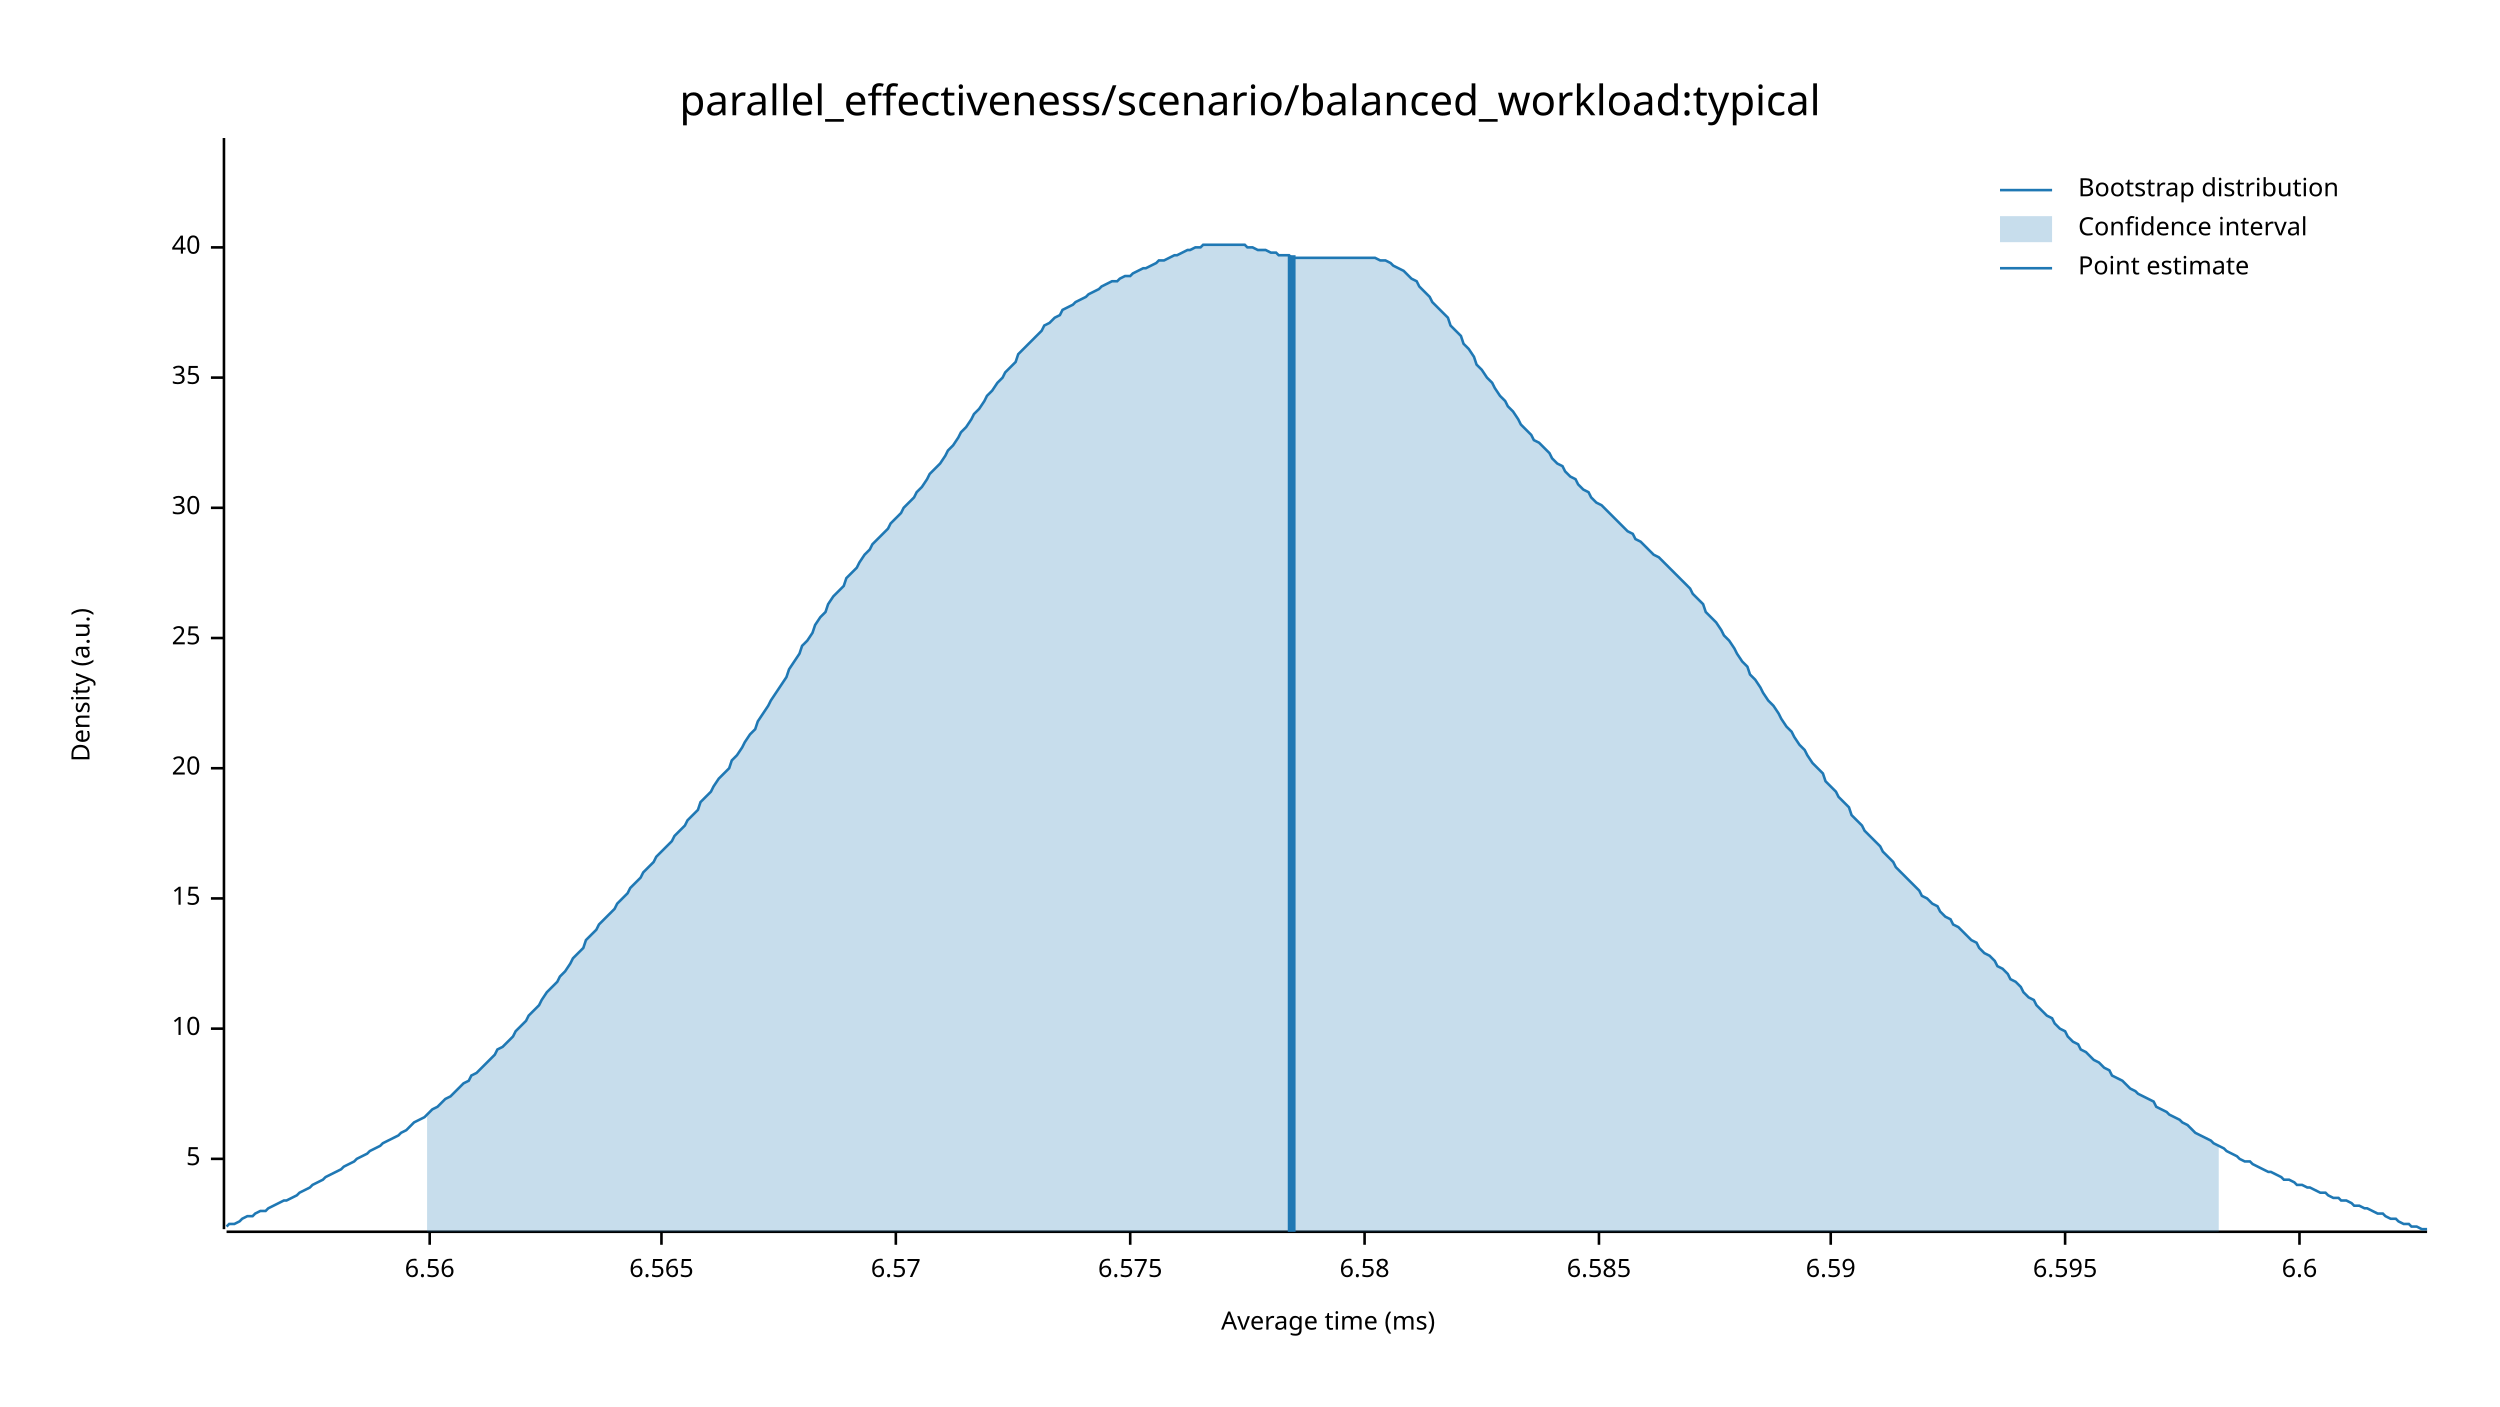
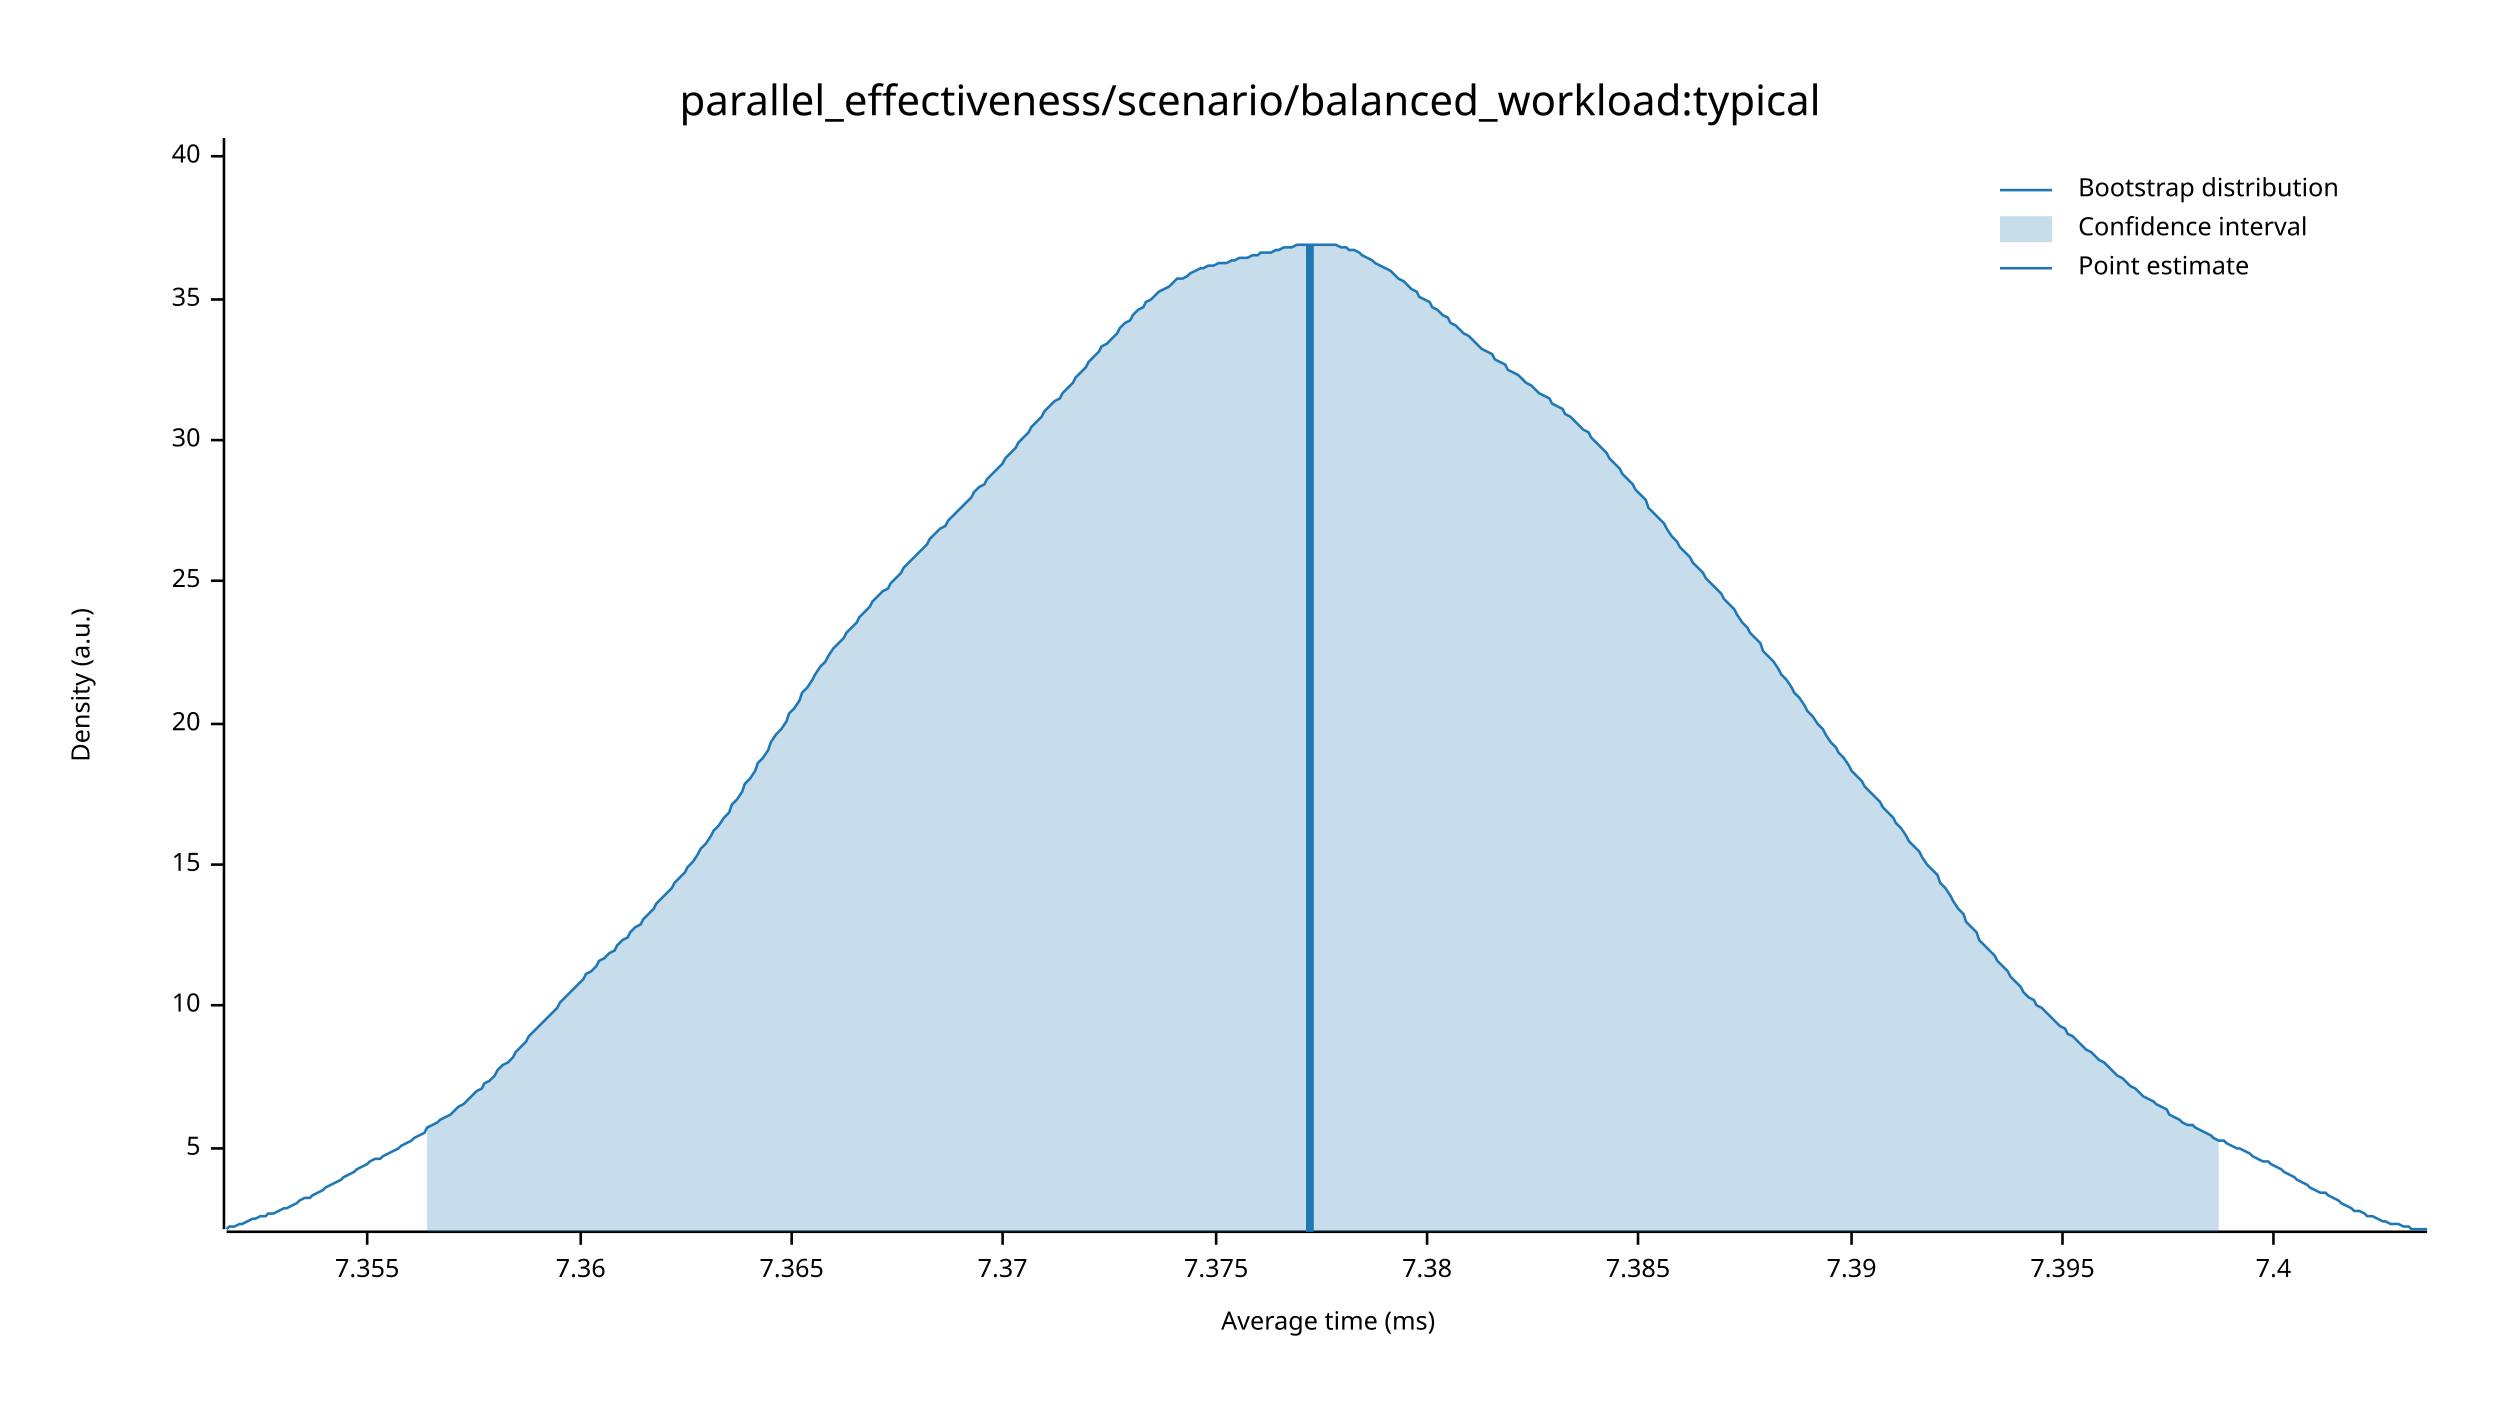
<svg xmlns="http://www.w3.org/2000/svg" width="960" height="540" viewBox="0 0 960 540">
  <text x="480" y="32" dy="0.76em" text-anchor="middle" font-family="sans-serif" font-size="16.129" opacity="1" fill="#000000">
parallel_effectiveness/scenario/balanced_workload:typical
</text>
  <text x="27" y="263" dy="0.76em" text-anchor="middle" font-family="sans-serif" font-size="9.677" opacity="1" fill="#000000" transform="rotate(270, 27, 263)">
Density (a.u.)
</text>
  <text x="510" y="513" dy="-0.5ex" text-anchor="middle" font-family="sans-serif" font-size="9.677" opacity="1" fill="#000000">
Average time (ms)
</text>
  <polyline fill="none" opacity="1" stroke="#000000" stroke-width="1" points="86,53 86,472 " />
-   <text x="77" y="445" dy="0.5ex" text-anchor="end" font-family="sans-serif" font-size="9.677" opacity="1" fill="#000000">
+   <text x="77" y="441" dy="0.5ex" text-anchor="end" font-family="sans-serif" font-size="9.677" opacity="1" fill="#000000">
5
</text>
-   <polyline fill="none" opacity="1" stroke="#000000" stroke-width="1" points="81,445 86,445 " />
-   <text x="77" y="395" dy="0.5ex" text-anchor="end" font-family="sans-serif" font-size="9.677" opacity="1" fill="#000000">
+   <polyline fill="none" opacity="1" stroke="#000000" stroke-width="1" points="81,441 86,441 " />
+   <text x="77" y="386" dy="0.5ex" text-anchor="end" font-family="sans-serif" font-size="9.677" opacity="1" fill="#000000">
10
</text>
-   <polyline fill="none" opacity="1" stroke="#000000" stroke-width="1" points="81,395 86,395 " />
-   <text x="77" y="345" dy="0.5ex" text-anchor="end" font-family="sans-serif" font-size="9.677" opacity="1" fill="#000000">
+   <polyline fill="none" opacity="1" stroke="#000000" stroke-width="1" points="81,386 86,386 " />
+   <text x="77" y="332" dy="0.5ex" text-anchor="end" font-family="sans-serif" font-size="9.677" opacity="1" fill="#000000">
15
</text>
-   <polyline fill="none" opacity="1" stroke="#000000" stroke-width="1" points="81,345 86,345 " />
-   <text x="77" y="295" dy="0.5ex" text-anchor="end" font-family="sans-serif" font-size="9.677" opacity="1" fill="#000000">
+   <polyline fill="none" opacity="1" stroke="#000000" stroke-width="1" points="81,332 86,332 " />
+   <text x="77" y="278" dy="0.5ex" text-anchor="end" font-family="sans-serif" font-size="9.677" opacity="1" fill="#000000">
20
</text>
-   <polyline fill="none" opacity="1" stroke="#000000" stroke-width="1" points="81,295 86,295 " />
-   <text x="77" y="245" dy="0.5ex" text-anchor="end" font-family="sans-serif" font-size="9.677" opacity="1" fill="#000000">
+   <polyline fill="none" opacity="1" stroke="#000000" stroke-width="1" points="81,278 86,278 " />
+   <text x="77" y="223" dy="0.5ex" text-anchor="end" font-family="sans-serif" font-size="9.677" opacity="1" fill="#000000">
25
</text>
-   <polyline fill="none" opacity="1" stroke="#000000" stroke-width="1" points="81,245 86,245 " />
-   <text x="77" y="195" dy="0.5ex" text-anchor="end" font-family="sans-serif" font-size="9.677" opacity="1" fill="#000000">
+   <polyline fill="none" opacity="1" stroke="#000000" stroke-width="1" points="81,223 86,223 " />
+   <text x="77" y="169" dy="0.5ex" text-anchor="end" font-family="sans-serif" font-size="9.677" opacity="1" fill="#000000">
30
</text>
-   <polyline fill="none" opacity="1" stroke="#000000" stroke-width="1" points="81,195 86,195 " />
-   <text x="77" y="145" dy="0.5ex" text-anchor="end" font-family="sans-serif" font-size="9.677" opacity="1" fill="#000000">
+   <polyline fill="none" opacity="1" stroke="#000000" stroke-width="1" points="81,169 86,169 " />
+   <text x="77" y="115" dy="0.5ex" text-anchor="end" font-family="sans-serif" font-size="9.677" opacity="1" fill="#000000">
35
</text>
-   <polyline fill="none" opacity="1" stroke="#000000" stroke-width="1" points="81,145 86,145 " />
-   <text x="77" y="95" dy="0.5ex" text-anchor="end" font-family="sans-serif" font-size="9.677" opacity="1" fill="#000000">
+   <polyline fill="none" opacity="1" stroke="#000000" stroke-width="1" points="81,115 86,115 " />
+   <text x="77" y="60" dy="0.5ex" text-anchor="end" font-family="sans-serif" font-size="9.677" opacity="1" fill="#000000">
40
</text>
-   <polyline fill="none" opacity="1" stroke="#000000" stroke-width="1" points="81,95 86,95 " />
+   <polyline fill="none" opacity="1" stroke="#000000" stroke-width="1" points="81,60 86,60 " />
  <polyline fill="none" opacity="1" stroke="#000000" stroke-width="1" points="87,473 932,473 " />
-   <text x="165" y="483" dy="0.76em" text-anchor="middle" font-family="sans-serif" font-size="9.677" opacity="1" fill="#000000">
- 6.56
+   <text x="141" y="483" dy="0.76em" text-anchor="middle" font-family="sans-serif" font-size="9.677" opacity="1" fill="#000000">
+ 7.355
</text>
-   <polyline fill="none" opacity="1" stroke="#000000" stroke-width="1" points="165,473 165,478 " />
-   <text x="254" y="483" dy="0.76em" text-anchor="middle" font-family="sans-serif" font-size="9.677" opacity="1" fill="#000000">
- 6.565
+   <polyline fill="none" opacity="1" stroke="#000000" stroke-width="1" points="141,473 141,478 " />
+   <text x="223" y="483" dy="0.76em" text-anchor="middle" font-family="sans-serif" font-size="9.677" opacity="1" fill="#000000">
+ 7.36
</text>
-   <polyline fill="none" opacity="1" stroke="#000000" stroke-width="1" points="254,473 254,478 " />
-   <text x="344" y="483" dy="0.76em" text-anchor="middle" font-family="sans-serif" font-size="9.677" opacity="1" fill="#000000">
- 6.57
+   <polyline fill="none" opacity="1" stroke="#000000" stroke-width="1" points="223,473 223,478 " />
+   <text x="304" y="483" dy="0.76em" text-anchor="middle" font-family="sans-serif" font-size="9.677" opacity="1" fill="#000000">
+ 7.365
</text>
-   <polyline fill="none" opacity="1" stroke="#000000" stroke-width="1" points="344,473 344,478 " />
-   <text x="434" y="483" dy="0.76em" text-anchor="middle" font-family="sans-serif" font-size="9.677" opacity="1" fill="#000000">
- 6.575
+   <polyline fill="none" opacity="1" stroke="#000000" stroke-width="1" points="304,473 304,478 " />
+   <text x="385" y="483" dy="0.76em" text-anchor="middle" font-family="sans-serif" font-size="9.677" opacity="1" fill="#000000">
+ 7.37
</text>
-   <polyline fill="none" opacity="1" stroke="#000000" stroke-width="1" points="434,473 434,478 " />
-   <text x="524" y="483" dy="0.76em" text-anchor="middle" font-family="sans-serif" font-size="9.677" opacity="1" fill="#000000">
- 6.58
+   <polyline fill="none" opacity="1" stroke="#000000" stroke-width="1" points="385,473 385,478 " />
+   <text x="467" y="483" dy="0.76em" text-anchor="middle" font-family="sans-serif" font-size="9.677" opacity="1" fill="#000000">
+ 7.375
</text>
-   <polyline fill="none" opacity="1" stroke="#000000" stroke-width="1" points="524,473 524,478 " />
-   <text x="614" y="483" dy="0.76em" text-anchor="middle" font-family="sans-serif" font-size="9.677" opacity="1" fill="#000000">
- 6.585
+   <polyline fill="none" opacity="1" stroke="#000000" stroke-width="1" points="467,473 467,478 " />
+   <text x="548" y="483" dy="0.76em" text-anchor="middle" font-family="sans-serif" font-size="9.677" opacity="1" fill="#000000">
+ 7.38
</text>
-   <polyline fill="none" opacity="1" stroke="#000000" stroke-width="1" points="614,473 614,478 " />
-   <text x="703" y="483" dy="0.76em" text-anchor="middle" font-family="sans-serif" font-size="9.677" opacity="1" fill="#000000">
- 6.59
+   <polyline fill="none" opacity="1" stroke="#000000" stroke-width="1" points="548,473 548,478 " />
+   <text x="629" y="483" dy="0.76em" text-anchor="middle" font-family="sans-serif" font-size="9.677" opacity="1" fill="#000000">
+ 7.385
</text>
-   <polyline fill="none" opacity="1" stroke="#000000" stroke-width="1" points="703,473 703,478 " />
-   <text x="793" y="483" dy="0.76em" text-anchor="middle" font-family="sans-serif" font-size="9.677" opacity="1" fill="#000000">
- 6.595
+   <polyline fill="none" opacity="1" stroke="#000000" stroke-width="1" points="629,473 629,478 " />
+   <text x="711" y="483" dy="0.76em" text-anchor="middle" font-family="sans-serif" font-size="9.677" opacity="1" fill="#000000">
+ 7.39
</text>
-   <polyline fill="none" opacity="1" stroke="#000000" stroke-width="1" points="793,473 793,478 " />
-   <text x="883" y="483" dy="0.76em" text-anchor="middle" font-family="sans-serif" font-size="9.677" opacity="1" fill="#000000">
- 6.6
+   <polyline fill="none" opacity="1" stroke="#000000" stroke-width="1" points="711,473 711,478 " />
+   <text x="792" y="483" dy="0.76em" text-anchor="middle" font-family="sans-serif" font-size="9.677" opacity="1" fill="#000000">
+ 7.395
</text>
-   <polyline fill="none" opacity="1" stroke="#000000" stroke-width="1" points="883,473 883,478 " />
-   <polyline fill="none" opacity="1" stroke="#1F78B4" stroke-width="1" points="87,471 88,470 90,470 92,469 93,468 95,467 97,467 98,466 100,465 102,465 103,464 105,463 107,462 109,461 110,461 112,460 114,459 115,458 117,457 119,456 120,455 122,454 124,453 125,452 127,451 129,450 131,449 132,448 134,447 136,446 137,445 139,444 141,443 142,442 144,441 146,440 147,439 149,438 151,437 153,436 154,435 156,434 158,432 159,431 161,430 163,429 164,428 166,426 168,425 169,424 171,422 173,421 175,419 176,418 178,416 180,415 181,413 183,412 185,410 186,409 188,407 190,405 191,403 193,402 195,400 197,398 198,396 200,394 202,392 203,390 205,388 207,386 208,384 210,381 212,379 214,377 215,375 217,373 219,370 220,368 222,366 224,364 225,361 227,359 229,357 230,355 232,353 234,351 236,349 237,347 239,345 241,343 242,341 244,339 246,337 247,335 249,333 251,331 252,329 254,327 256,325 258,323 259,321 261,319 263,317 264,315 266,313 268,311 269,308 271,306 273,304 274,302 276,299 278,297 280,295 281,292 283,290 285,287 286,285 288,282 290,280 291,277 293,274 295,271 296,269 298,266 300,263 302,260 303,257 305,254 307,251 308,248 310,246 312,243 313,240 315,237 317,235 318,232 320,229 322,227 324,225 325,222 327,220 329,218 330,216 332,213 334,211 335,209 337,207 339,205 341,203 342,201 344,199 346,197 347,195 349,193 351,191 352,189 354,187 356,184 357,182 359,180 361,178 363,175 364,173 366,171 368,168 369,166 371,164 373,161 374,159 376,157 378,154 379,152 381,150 383,147 385,145 386,143 388,141 390,139 391,136 393,134 395,132 396,131 398,129 400,127 401,125 403,124 405,122 407,121 408,119 410,118 412,117 413,116 415,115 417,114 418,113 420,112 422,111 423,110 425,109 427,108 429,108 430,107 432,106 434,106 435,105 437,104 439,103 440,103 442,102 444,101 445,100 447,100 449,99 451,98 452,98 454,97 456,96 457,96 459,95 461,95 462,94 464,94 466,94 468,94 469,94 471,94 473,94 474,94 476,94 478,94 479,95 481,95 483,96 484,96 486,96 488,97 490,97 491,98 493,98 495,98 496,99 498,99 500,99 501,99 503,99 505,99 506,99 508,99 510,99 512,99 513,99 515,99 517,99 518,99 520,99 522,99 523,99 525,99 527,99 528,99 530,100 532,100 534,101 535,102 537,103 539,104 540,105 542,107 544,108 545,110 547,112 549,114 550,116 552,118 554,120 556,122 557,125 559,127 561,129 562,132 564,134 566,137 567,140 569,142 571,145 573,147 574,149 576,152 578,154 579,156 581,158 583,161 584,163 586,165 588,167 589,169 591,170 593,172 595,174 596,176 598,178 600,179 601,181 603,183 605,184 606,186 608,188 610,189 611,191 613,193 615,194 617,196 618,197 620,199 622,201 623,202 625,204 627,205 628,207 630,208 632,210 633,211 635,213 637,214 639,216 640,217 642,219 644,221 645,222 647,224 649,226 650,228 652,230 654,232 655,235 657,237 659,239 661,242 662,244 664,246 666,249 667,251 669,254 671,256 672,259 674,261 676,264 677,266 679,269 681,271 683,274 684,276 686,279 688,281 689,283 691,286 693,288 694,290 696,293 698,295 700,297 701,300 703,302 705,304 706,306 708,308 710,310 711,313 713,315 715,317 716,319 718,321 720,323 722,325 723,327 725,329 727,331 728,333 730,335 732,337 733,338 735,340 737,342 738,344 740,345 742,347 744,348 745,350 747,352 749,353 750,355 752,356 754,358 755,359 757,361 759,362 760,364 762,366 764,367 766,369 767,371 769,372 771,374 772,376 774,377 776,379 777,381 779,383 781,384 782,386 784,388 786,390 788,391 789,393 791,395 793,396 794,398 796,400 798,401 799,403 801,404 803,406 804,407 806,408 808,410 810,411 811,413 813,414 815,415 816,416 818,418 820,419 821,420 823,421 825,422 827,423 828,425 830,426 832,427 833,428 835,429 837,430 838,431 840,432 842,434 843,435 845,436 847,437 849,438 850,439 852,440 854,441 855,442 857,443 859,444 860,445 862,446 864,446 865,447 867,448 869,449 871,450 872,450 874,451 876,452 877,453 879,453 881,454 882,455 884,455 886,456 887,456 889,457 891,458 893,458 894,459 896,460 898,460 899,461 901,461 903,462 904,463 906,463 908,464 909,464 911,465 913,466 915,466 916,467 918,468 920,468 921,469 923,470 925,470 926,471 928,471 930,472 932,472 " />
-   <polygon opacity="0.25" fill="#1F78B4" points="164,428 166,426 168,425 169,424 171,422 173,421 175,419 176,418 178,416 180,415 181,413 183,412 185,410 186,409 188,407 190,405 191,403 193,402 195,400 197,398 198,396 200,394 202,392 203,390 205,388 207,386 208,384 210,381 212,379 214,377 215,375 217,373 219,370 220,368 222,366 224,364 225,361 227,359 229,357 230,355 232,353 234,351 236,349 237,347 239,345 241,343 242,341 244,339 246,337 247,335 249,333 251,331 252,329 254,327 256,325 258,323 259,321 261,319 263,317 264,315 266,313 268,311 269,308 271,306 273,304 274,302 276,299 278,297 280,295 281,292 283,290 285,287 286,285 288,282 290,280 291,277 293,274 295,271 296,269 298,266 300,263 302,260 303,257 305,254 307,251 308,248 310,246 312,243 313,240 315,237 317,235 318,232 320,229 322,227 324,225 325,222 327,220 329,218 330,216 332,213 334,211 335,209 337,207 339,205 341,203 342,201 344,199 346,197 347,195 349,193 351,191 352,189 354,187 356,184 357,182 359,180 361,178 363,175 364,173 366,171 368,168 369,166 371,164 373,161 374,159 376,157 378,154 379,152 381,150 383,147 385,145 386,143 388,141 390,139 391,136 393,134 395,132 396,131 398,129 400,127 401,125 403,124 405,122 407,121 408,119 410,118 412,117 413,116 415,115 417,114 418,113 420,112 422,111 423,110 425,109 427,108 429,108 430,107 432,106 434,106 435,105 437,104 439,103 440,103 442,102 444,101 445,100 447,100 449,99 451,98 452,98 454,97 456,96 457,96 459,95 461,95 462,94 464,94 466,94 468,94 469,94 471,94 473,94 474,94 476,94 478,94 479,95 481,95 483,96 484,96 486,96 488,97 490,97 491,98 493,98 495,98 496,99 498,99 500,99 501,99 503,99 505,99 506,99 508,99 510,99 512,99 513,99 515,99 517,99 518,99 520,99 522,99 523,99 525,99 527,99 528,99 530,100 532,100 534,101 535,102 537,103 539,104 540,105 542,107 544,108 545,110 547,112 549,114 550,116 552,118 554,120 556,122 557,125 559,127 561,129 562,132 564,134 566,137 567,140 569,142 571,145 573,147 574,149 576,152 578,154 579,156 581,158 583,161 584,163 586,165 588,167 589,169 591,170 593,172 595,174 596,176 598,178 600,179 601,181 603,183 605,184 606,186 608,188 610,189 611,191 613,193 615,194 617,196 618,197 620,199 622,201 623,202 625,204 627,205 628,207 630,208 632,210 633,211 635,213 637,214 639,216 640,217 642,219 644,221 645,222 647,224 649,226 650,228 652,230 654,232 655,235 657,237 659,239 661,242 662,244 664,246 666,249 667,251 669,254 671,256 672,259 674,261 676,264 677,266 679,269 681,271 683,274 684,276 686,279 688,281 689,283 691,286 693,288 694,290 696,293 698,295 700,297 701,300 703,302 705,304 706,306 708,308 710,310 711,313 713,315 715,317 716,319 718,321 720,323 722,325 723,327 725,329 727,331 728,333 730,335 732,337 733,338 735,340 737,342 738,344 740,345 742,347 744,348 745,350 747,352 749,353 750,355 752,356 754,358 755,359 757,361 759,362 760,364 762,366 764,367 766,369 767,371 769,372 771,374 772,376 774,377 776,379 777,381 779,383 781,384 782,386 784,388 786,390 788,391 789,393 791,395 793,396 794,398 796,400 798,401 799,403 801,404 803,406 804,407 806,408 808,410 810,411 811,413 813,414 815,415 816,416 818,418 820,419 821,420 823,421 825,422 827,423 828,425 830,426 832,427 833,428 835,429 837,430 838,431 840,432 842,434 843,435 845,436 847,437 849,438 850,439 852,440 852,473 164,473 " />
-   <polyline fill="none" opacity="1" stroke="#1F78B4" stroke-width="3" points="496,473 496,98 " />
+   <polyline fill="none" opacity="1" stroke="#000000" stroke-width="1" points="792,473 792,478 " />
+   <text x="873" y="483" dy="0.76em" text-anchor="middle" font-family="sans-serif" font-size="9.677" opacity="1" fill="#000000">
+ 7.4
+ </text>
+   <polyline fill="none" opacity="1" stroke="#000000" stroke-width="1" points="873,473 873,478 " />
+   <polyline fill="none" opacity="1" stroke="#1F78B4" stroke-width="1" points="87,472 88,471 90,471 92,470 93,470 95,469 97,468 98,468 100,467 102,467 103,466 105,466 107,465 109,464 110,464 112,463 114,462 115,461 117,460 119,460 120,459 122,458 124,457 125,456 127,455 129,454 131,453 132,452 134,451 136,450 137,449 139,448 141,447 142,446 144,445 146,445 147,444 149,443 151,442 153,441 154,440 156,439 158,438 159,437 161,436 163,435 164,433 166,432 168,431 169,430 171,429 173,428 175,426 176,425 178,424 180,422 181,421 183,419 185,418 186,416 188,415 190,413 191,411 193,409 195,408 197,406 198,404 200,402 202,400 203,398 205,396 207,394 208,393 210,391 212,389 214,387 215,385 217,383 219,381 220,380 222,378 224,376 225,374 227,373 229,371 230,369 232,368 234,366 236,365 237,363 239,361 241,360 242,358 244,356 246,355 247,353 249,351 251,349 252,347 254,345 256,343 258,341 259,339 261,337 263,335 264,333 266,331 268,328 269,326 271,324 273,321 274,319 276,317 278,314 280,312 281,309 283,307 285,304 286,301 288,299 290,296 291,293 293,291 295,288 296,285 298,282 300,280 302,277 303,274 305,272 307,269 308,266 310,264 312,261 313,259 315,256 317,254 318,252 320,249 322,247 324,245 325,243 327,241 329,239 330,237 332,235 334,233 335,231 337,229 339,227 341,226 342,224 344,222 346,220 347,218 349,216 351,214 352,213 354,211 356,209 357,207 359,205 361,203 363,202 364,200 366,198 368,196 369,195 371,193 373,191 374,189 376,187 378,186 379,184 381,182 383,180 385,178 386,176 388,174 390,172 391,170 393,168 395,166 396,164 398,162 400,160 401,158 403,156 405,154 407,153 408,151 410,149 412,147 413,145 415,143 417,141 418,139 420,137 422,135 423,133 425,132 427,130 429,128 430,126 432,124 434,123 435,121 437,119 439,118 440,116 442,115 444,113 445,112 447,111 449,110 451,108 452,107 454,107 456,106 457,105 459,104 461,103 462,103 464,102 466,102 468,101 469,101 471,101 473,100 474,100 476,99 478,99 479,99 481,98 483,98 484,97 486,97 488,97 490,96 491,96 493,95 495,95 496,95 498,94 500,94 501,94 503,94 505,94 506,94 508,94 510,94 512,94 513,94 515,95 517,95 518,96 520,96 522,97 523,98 525,99 527,100 528,101 530,102 532,103 534,104 535,105 537,107 539,108 540,109 542,111 544,112 545,114 547,115 549,116 550,118 552,119 554,121 556,122 557,124 559,125 561,127 562,128 564,129 566,131 567,132 569,134 571,135 573,136 574,138 576,139 578,140 579,142 581,143 583,144 584,145 586,147 588,148 589,149 591,151 593,152 595,153 596,155 598,156 600,157 601,159 603,160 605,162 606,163 608,165 610,166 611,168 613,170 615,172 617,174 618,176 620,178 622,180 623,182 625,184 627,186 628,188 630,190 632,192 633,195 635,197 637,199 639,201 640,203 642,206 644,208 645,210 647,212 649,214 650,216 652,218 654,220 655,222 657,224 659,226 661,228 662,230 664,232 666,234 667,236 669,239 671,241 672,243 674,245 676,247 677,250 679,252 681,254 683,257 684,259 686,261 688,264 689,266 691,268 693,271 694,273 696,275 698,278 700,280 701,282 703,285 705,287 706,289 708,291 710,294 711,296 713,298 715,300 716,302 718,304 720,306 722,308 723,310 725,312 727,314 728,316 730,318 732,321 733,323 735,325 737,327 738,329 740,332 742,334 744,336 745,339 747,341 749,344 750,346 752,349 754,351 755,354 757,356 759,358 760,361 762,363 764,365 766,367 767,369 769,371 771,373 772,375 774,377 776,379 777,381 779,383 781,384 782,386 784,387 786,389 788,391 789,392 791,394 793,395 794,397 796,398 798,400 799,401 801,403 803,404 804,405 806,407 808,408 810,410 811,411 813,413 815,414 816,415 818,417 820,418 821,419 823,421 825,422 827,423 828,424 830,425 832,426 833,428 835,429 837,430 838,431 840,432 842,432 843,433 845,434 847,435 849,436 850,437 852,438 854,438 855,439 857,440 859,441 860,441 862,442 864,443 865,444 867,445 869,446 871,446 872,447 874,448 876,449 877,450 879,451 881,452 882,453 884,454 886,455 887,456 889,457 891,458 893,458 894,459 896,460 898,461 899,462 901,463 903,464 904,465 906,465 908,466 909,467 911,467 913,468 915,469 916,469 918,470 920,470 921,470 923,471 925,471 926,472 928,472 930,472 932,472 " />
+   <polygon opacity="0.25" fill="#1F78B4" points="164,433 166,432 168,431 169,430 171,429 173,428 175,426 176,425 178,424 180,422 181,421 183,419 185,418 186,416 188,415 190,413 191,411 193,409 195,408 197,406 198,404 200,402 202,400 203,398 205,396 207,394 208,393 210,391 212,389 214,387 215,385 217,383 219,381 220,380 222,378 224,376 225,374 227,373 229,371 230,369 232,368 234,366 236,365 237,363 239,361 241,360 242,358 244,356 246,355 247,353 249,351 251,349 252,347 254,345 256,343 258,341 259,339 261,337 263,335 264,333 266,331 268,328 269,326 271,324 273,321 274,319 276,317 278,314 280,312 281,309 283,307 285,304 286,301 288,299 290,296 291,293 293,291 295,288 296,285 298,282 300,280 302,277 303,274 305,272 307,269 308,266 310,264 312,261 313,259 315,256 317,254 318,252 320,249 322,247 324,245 325,243 327,241 329,239 330,237 332,235 334,233 335,231 337,229 339,227 341,226 342,224 344,222 346,220 347,218 349,216 351,214 352,213 354,211 356,209 357,207 359,205 361,203 363,202 364,200 366,198 368,196 369,195 371,193 373,191 374,189 376,187 378,186 379,184 381,182 383,180 385,178 386,176 388,174 390,172 391,170 393,168 395,166 396,164 398,162 400,160 401,158 403,156 405,154 407,153 408,151 410,149 412,147 413,145 415,143 417,141 418,139 420,137 422,135 423,133 425,132 427,130 429,128 430,126 432,124 434,123 435,121 437,119 439,118 440,116 442,115 444,113 445,112 447,111 449,110 451,108 452,107 454,107 456,106 457,105 459,104 461,103 462,103 464,102 466,102 468,101 469,101 471,101 473,100 474,100 476,99 478,99 479,99 481,98 483,98 484,97 486,97 488,97 490,96 491,96 493,95 495,95 496,95 498,94 500,94 501,94 503,94 505,94 506,94 508,94 510,94 512,94 513,94 515,95 517,95 518,96 520,96 522,97 523,98 525,99 527,100 528,101 530,102 532,103 534,104 535,105 537,107 539,108 540,109 542,111 544,112 545,114 547,115 549,116 550,118 552,119 554,121 556,122 557,124 559,125 561,127 562,128 564,129 566,131 567,132 569,134 571,135 573,136 574,138 576,139 578,140 579,142 581,143 583,144 584,145 586,147 588,148 589,149 591,151 593,152 595,153 596,155 598,156 600,157 601,159 603,160 605,162 606,163 608,165 610,166 611,168 613,170 615,172 617,174 618,176 620,178 622,180 623,182 625,184 627,186 628,188 630,190 632,192 633,195 635,197 637,199 639,201 640,203 642,206 644,208 645,210 647,212 649,214 650,216 652,218 654,220 655,222 657,224 659,226 661,228 662,230 664,232 666,234 667,236 669,239 671,241 672,243 674,245 676,247 677,250 679,252 681,254 683,257 684,259 686,261 688,264 689,266 691,268 693,271 694,273 696,275 698,278 700,280 701,282 703,285 705,287 706,289 708,291 710,294 711,296 713,298 715,300 716,302 718,304 720,306 722,308 723,310 725,312 727,314 728,316 730,318 732,321 733,323 735,325 737,327 738,329 740,332 742,334 744,336 745,339 747,341 749,344 750,346 752,349 754,351 755,354 757,356 759,358 760,361 762,363 764,365 766,367 767,369 769,371 771,373 772,375 774,377 776,379 777,381 779,383 781,384 782,386 784,387 786,389 788,391 789,392 791,394 793,395 794,397 796,398 798,400 799,401 801,403 803,404 804,405 806,407 808,408 810,410 811,411 813,413 815,414 816,415 818,417 820,418 821,419 823,421 825,422 827,423 828,424 830,425 832,426 833,428 835,429 837,430 838,431 840,432 842,432 843,433 845,434 847,435 849,436 850,437 852,438 852,473 164,473 " />
+   <polyline fill="none" opacity="1" stroke="#1F78B4" stroke-width="3" points="503,473 503,94 " />
  <text x="798" y="68" dy="0.76em" text-anchor="start" font-family="sans-serif" font-size="9.677" opacity="1" fill="#000000">
Bootstrap distribution
</text>
  <text x="798" y="83" dy="0.76em" text-anchor="start" font-family="sans-serif" font-size="9.677" opacity="1" fill="#000000">
Confidence interval
</text>
  <text x="798" y="98" dy="0.76em" text-anchor="start" font-family="sans-serif" font-size="9.677" opacity="1" fill="#000000">
Point estimate
</text>
  <polyline fill="none" opacity="1" stroke="#1F78B4" stroke-width="1" points="768,73 788,73 " />
  <rect x="768" y="83" width="20" height="10" opacity="0.25" fill="#1F78B4" stroke="none" />
  <polyline fill="none" opacity="1" stroke="#1F78B4" stroke-width="1" points="768,103 788,103 " />
</svg>
